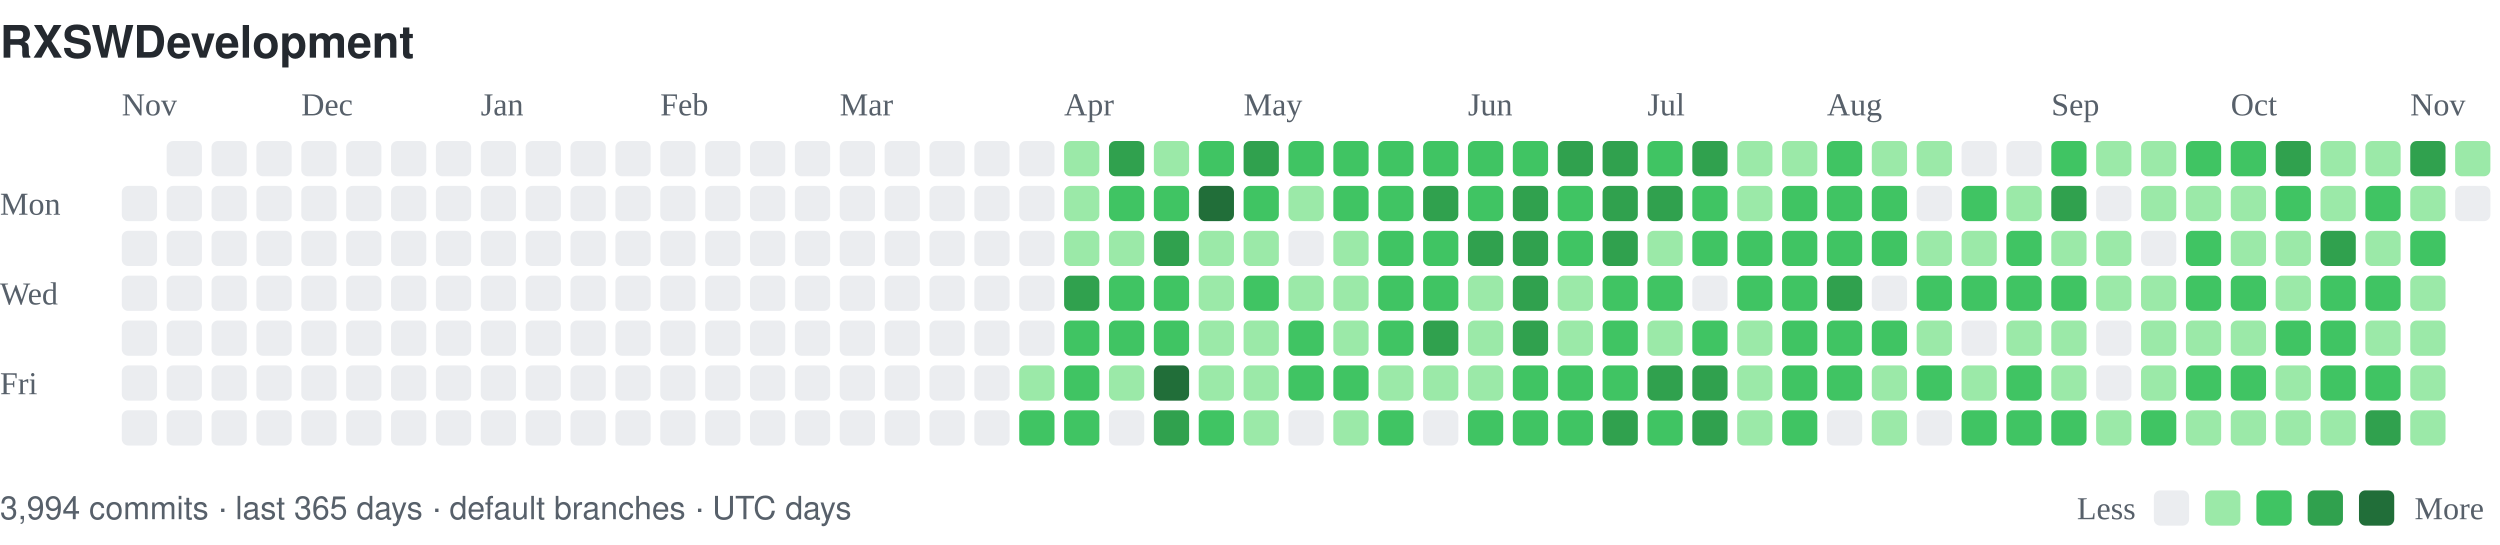
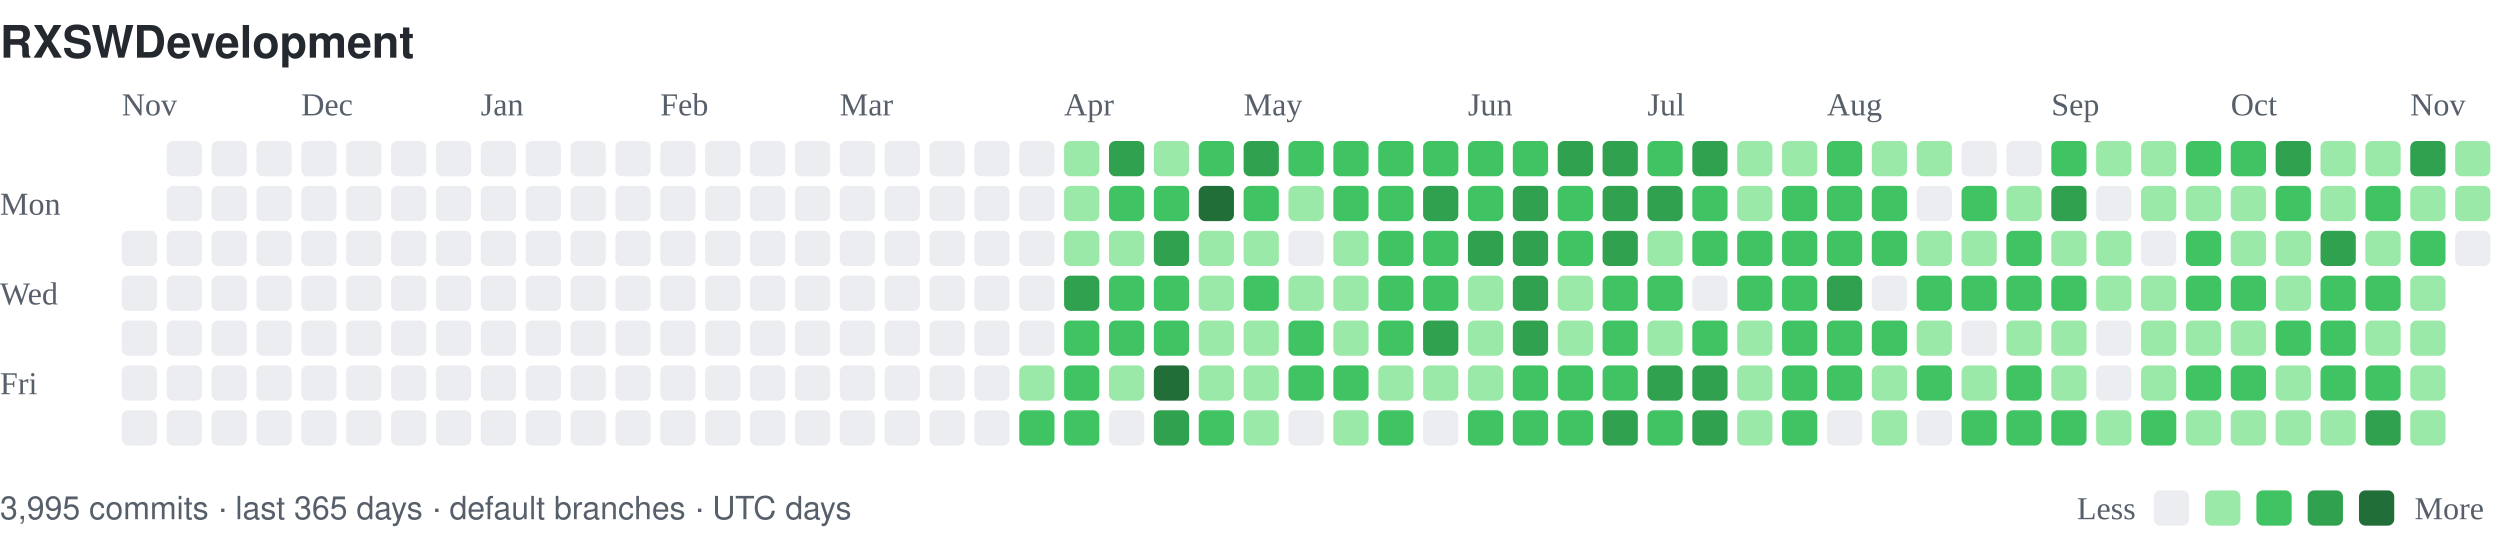
<svg xmlns="http://www.w3.org/2000/svg" width="780" height="170" viewBox="0 0 780 170" role="img">
  <text x="0" y="18" font-size="14" font-weight="600" fill="#24292f" font-family="ui-sans-serif,-apple-system,Segoe UI,Helvetica,Arial,sans-serif">RXSWDevelopment</text>
  <text x="0" y="67" font-size="10" fill="#57606a">Mon</text>
  <text x="0" y="95" font-size="10" fill="#57606a">Wed</text>
  <text x="0" y="123" font-size="10" fill="#57606a">Fri</text>
  <text x="38" y="36" font-size="10" fill="#57606a">Nov</text>
-   <rect x="38" y="58" width="11" height="11" rx="2" fill="#ebedf0" />
  <rect x="38" y="72" width="11" height="11" rx="2" fill="#ebedf0" />
  <rect x="38" y="86" width="11" height="11" rx="2" fill="#ebedf0" />
  <rect x="38" y="100" width="11" height="11" rx="2" fill="#ebedf0" />
  <rect x="38" y="114" width="11" height="11" rx="2" fill="#ebedf0" />
  <rect x="38" y="128" width="11" height="11" rx="2" fill="#ebedf0" />
  <rect x="52" y="44" width="11" height="11" rx="2" fill="#ebedf0" />
  <rect x="52" y="58" width="11" height="11" rx="2" fill="#ebedf0" />
  <rect x="52" y="72" width="11" height="11" rx="2" fill="#ebedf0" />
  <rect x="52" y="86" width="11" height="11" rx="2" fill="#ebedf0" />
  <rect x="52" y="100" width="11" height="11" rx="2" fill="#ebedf0" />
  <rect x="52" y="114" width="11" height="11" rx="2" fill="#ebedf0" />
  <rect x="52" y="128" width="11" height="11" rx="2" fill="#ebedf0" />
  <rect x="66" y="44" width="11" height="11" rx="2" fill="#ebedf0" />
  <rect x="66" y="58" width="11" height="11" rx="2" fill="#ebedf0" />
  <rect x="66" y="72" width="11" height="11" rx="2" fill="#ebedf0" />
  <rect x="66" y="86" width="11" height="11" rx="2" fill="#ebedf0" />
  <rect x="66" y="100" width="11" height="11" rx="2" fill="#ebedf0" />
  <rect x="66" y="114" width="11" height="11" rx="2" fill="#ebedf0" />
  <rect x="66" y="128" width="11" height="11" rx="2" fill="#ebedf0" />
  <rect x="80" y="44" width="11" height="11" rx="2" fill="#ebedf0" />
  <rect x="80" y="58" width="11" height="11" rx="2" fill="#ebedf0" />
  <rect x="80" y="72" width="11" height="11" rx="2" fill="#ebedf0" />
  <rect x="80" y="86" width="11" height="11" rx="2" fill="#ebedf0" />
  <rect x="80" y="100" width="11" height="11" rx="2" fill="#ebedf0" />
  <rect x="80" y="114" width="11" height="11" rx="2" fill="#ebedf0" />
  <rect x="80" y="128" width="11" height="11" rx="2" fill="#ebedf0" />
  <text x="94" y="36" font-size="10" fill="#57606a">Dec</text>
  <rect x="94" y="44" width="11" height="11" rx="2" fill="#ebedf0" />
  <rect x="94" y="58" width="11" height="11" rx="2" fill="#ebedf0" />
  <rect x="94" y="72" width="11" height="11" rx="2" fill="#ebedf0" />
  <rect x="94" y="86" width="11" height="11" rx="2" fill="#ebedf0" />
  <rect x="94" y="100" width="11" height="11" rx="2" fill="#ebedf0" />
  <rect x="94" y="114" width="11" height="11" rx="2" fill="#ebedf0" />
  <rect x="94" y="128" width="11" height="11" rx="2" fill="#ebedf0" />
  <rect x="108" y="44" width="11" height="11" rx="2" fill="#ebedf0" />
  <rect x="108" y="58" width="11" height="11" rx="2" fill="#ebedf0" />
  <rect x="108" y="72" width="11" height="11" rx="2" fill="#ebedf0" />
  <rect x="108" y="86" width="11" height="11" rx="2" fill="#ebedf0" />
  <rect x="108" y="100" width="11" height="11" rx="2" fill="#ebedf0" />
  <rect x="108" y="114" width="11" height="11" rx="2" fill="#ebedf0" />
  <rect x="108" y="128" width="11" height="11" rx="2" fill="#ebedf0" />
  <rect x="122" y="44" width="11" height="11" rx="2" fill="#ebedf0" />
  <rect x="122" y="58" width="11" height="11" rx="2" fill="#ebedf0" />
  <rect x="122" y="72" width="11" height="11" rx="2" fill="#ebedf0" />
  <rect x="122" y="86" width="11" height="11" rx="2" fill="#ebedf0" />
  <rect x="122" y="100" width="11" height="11" rx="2" fill="#ebedf0" />
  <rect x="122" y="114" width="11" height="11" rx="2" fill="#ebedf0" />
  <rect x="122" y="128" width="11" height="11" rx="2" fill="#ebedf0" />
  <rect x="136" y="44" width="11" height="11" rx="2" fill="#ebedf0" />
  <rect x="136" y="58" width="11" height="11" rx="2" fill="#ebedf0" />
  <rect x="136" y="72" width="11" height="11" rx="2" fill="#ebedf0" />
  <rect x="136" y="86" width="11" height="11" rx="2" fill="#ebedf0" />
  <rect x="136" y="100" width="11" height="11" rx="2" fill="#ebedf0" />
  <rect x="136" y="114" width="11" height="11" rx="2" fill="#ebedf0" />
  <rect x="136" y="128" width="11" height="11" rx="2" fill="#ebedf0" />
  <text x="150" y="36" font-size="10" fill="#57606a">Jan</text>
  <rect x="150" y="44" width="11" height="11" rx="2" fill="#ebedf0" />
  <rect x="150" y="58" width="11" height="11" rx="2" fill="#ebedf0" />
  <rect x="150" y="72" width="11" height="11" rx="2" fill="#ebedf0" />
  <rect x="150" y="86" width="11" height="11" rx="2" fill="#ebedf0" />
  <rect x="150" y="100" width="11" height="11" rx="2" fill="#ebedf0" />
  <rect x="150" y="114" width="11" height="11" rx="2" fill="#ebedf0" />
  <rect x="150" y="128" width="11" height="11" rx="2" fill="#ebedf0" />
  <rect x="164" y="44" width="11" height="11" rx="2" fill="#ebedf0" />
  <rect x="164" y="58" width="11" height="11" rx="2" fill="#ebedf0" />
  <rect x="164" y="72" width="11" height="11" rx="2" fill="#ebedf0" />
  <rect x="164" y="86" width="11" height="11" rx="2" fill="#ebedf0" />
  <rect x="164" y="100" width="11" height="11" rx="2" fill="#ebedf0" />
  <rect x="164" y="114" width="11" height="11" rx="2" fill="#ebedf0" />
  <rect x="164" y="128" width="11" height="11" rx="2" fill="#ebedf0" />
  <rect x="178" y="44" width="11" height="11" rx="2" fill="#ebedf0" />
  <rect x="178" y="58" width="11" height="11" rx="2" fill="#ebedf0" />
  <rect x="178" y="72" width="11" height="11" rx="2" fill="#ebedf0" />
  <rect x="178" y="86" width="11" height="11" rx="2" fill="#ebedf0" />
  <rect x="178" y="100" width="11" height="11" rx="2" fill="#ebedf0" />
  <rect x="178" y="114" width="11" height="11" rx="2" fill="#ebedf0" />
  <rect x="178" y="128" width="11" height="11" rx="2" fill="#ebedf0" />
  <rect x="192" y="44" width="11" height="11" rx="2" fill="#ebedf0" />
  <rect x="192" y="58" width="11" height="11" rx="2" fill="#ebedf0" />
  <rect x="192" y="72" width="11" height="11" rx="2" fill="#ebedf0" />
  <rect x="192" y="86" width="11" height="11" rx="2" fill="#ebedf0" />
  <rect x="192" y="100" width="11" height="11" rx="2" fill="#ebedf0" />
  <rect x="192" y="114" width="11" height="11" rx="2" fill="#ebedf0" />
  <rect x="192" y="128" width="11" height="11" rx="2" fill="#ebedf0" />
  <text x="206" y="36" font-size="10" fill="#57606a">Feb</text>
  <rect x="206" y="44" width="11" height="11" rx="2" fill="#ebedf0" />
  <rect x="206" y="58" width="11" height="11" rx="2" fill="#ebedf0" />
  <rect x="206" y="72" width="11" height="11" rx="2" fill="#ebedf0" />
  <rect x="206" y="86" width="11" height="11" rx="2" fill="#ebedf0" />
  <rect x="206" y="100" width="11" height="11" rx="2" fill="#ebedf0" />
  <rect x="206" y="114" width="11" height="11" rx="2" fill="#ebedf0" />
  <rect x="206" y="128" width="11" height="11" rx="2" fill="#ebedf0" />
  <rect x="220" y="44" width="11" height="11" rx="2" fill="#ebedf0" />
  <rect x="220" y="58" width="11" height="11" rx="2" fill="#ebedf0" />
  <rect x="220" y="72" width="11" height="11" rx="2" fill="#ebedf0" />
  <rect x="220" y="86" width="11" height="11" rx="2" fill="#ebedf0" />
  <rect x="220" y="100" width="11" height="11" rx="2" fill="#ebedf0" />
  <rect x="220" y="114" width="11" height="11" rx="2" fill="#ebedf0" />
  <rect x="220" y="128" width="11" height="11" rx="2" fill="#ebedf0" />
  <rect x="234" y="44" width="11" height="11" rx="2" fill="#ebedf0" />
  <rect x="234" y="58" width="11" height="11" rx="2" fill="#ebedf0" />
  <rect x="234" y="72" width="11" height="11" rx="2" fill="#ebedf0" />
  <rect x="234" y="86" width="11" height="11" rx="2" fill="#ebedf0" />
  <rect x="234" y="100" width="11" height="11" rx="2" fill="#ebedf0" />
  <rect x="234" y="114" width="11" height="11" rx="2" fill="#ebedf0" />
  <rect x="234" y="128" width="11" height="11" rx="2" fill="#ebedf0" />
  <rect x="248" y="44" width="11" height="11" rx="2" fill="#ebedf0" />
  <rect x="248" y="58" width="11" height="11" rx="2" fill="#ebedf0" />
  <rect x="248" y="72" width="11" height="11" rx="2" fill="#ebedf0" />
  <rect x="248" y="86" width="11" height="11" rx="2" fill="#ebedf0" />
  <rect x="248" y="100" width="11" height="11" rx="2" fill="#ebedf0" />
  <rect x="248" y="114" width="11" height="11" rx="2" fill="#ebedf0" />
  <rect x="248" y="128" width="11" height="11" rx="2" fill="#ebedf0" />
  <text x="262" y="36" font-size="10" fill="#57606a">Mar</text>
  <rect x="262" y="44" width="11" height="11" rx="2" fill="#ebedf0" />
  <rect x="262" y="58" width="11" height="11" rx="2" fill="#ebedf0" />
  <rect x="262" y="72" width="11" height="11" rx="2" fill="#ebedf0" />
  <rect x="262" y="86" width="11" height="11" rx="2" fill="#ebedf0" />
  <rect x="262" y="100" width="11" height="11" rx="2" fill="#ebedf0" />
  <rect x="262" y="114" width="11" height="11" rx="2" fill="#ebedf0" />
  <rect x="262" y="128" width="11" height="11" rx="2" fill="#ebedf0" />
  <rect x="276" y="44" width="11" height="11" rx="2" fill="#ebedf0" />
  <rect x="276" y="58" width="11" height="11" rx="2" fill="#ebedf0" />
  <rect x="276" y="72" width="11" height="11" rx="2" fill="#ebedf0" />
  <rect x="276" y="86" width="11" height="11" rx="2" fill="#ebedf0" />
  <rect x="276" y="100" width="11" height="11" rx="2" fill="#ebedf0" />
  <rect x="276" y="114" width="11" height="11" rx="2" fill="#ebedf0" />
  <rect x="276" y="128" width="11" height="11" rx="2" fill="#ebedf0" />
  <rect x="290" y="44" width="11" height="11" rx="2" fill="#ebedf0" />
  <rect x="290" y="58" width="11" height="11" rx="2" fill="#ebedf0" />
  <rect x="290" y="72" width="11" height="11" rx="2" fill="#ebedf0" />
  <rect x="290" y="86" width="11" height="11" rx="2" fill="#ebedf0" />
  <rect x="290" y="100" width="11" height="11" rx="2" fill="#ebedf0" />
  <rect x="290" y="114" width="11" height="11" rx="2" fill="#ebedf0" />
  <rect x="290" y="128" width="11" height="11" rx="2" fill="#ebedf0" />
  <rect x="304" y="44" width="11" height="11" rx="2" fill="#ebedf0" />
  <rect x="304" y="58" width="11" height="11" rx="2" fill="#ebedf0" />
  <rect x="304" y="72" width="11" height="11" rx="2" fill="#ebedf0" />
  <rect x="304" y="86" width="11" height="11" rx="2" fill="#ebedf0" />
  <rect x="304" y="100" width="11" height="11" rx="2" fill="#ebedf0" />
  <rect x="304" y="114" width="11" height="11" rx="2" fill="#ebedf0" />
  <rect x="304" y="128" width="11" height="11" rx="2" fill="#ebedf0" />
  <rect x="318" y="44" width="11" height="11" rx="2" fill="#ebedf0" />
  <rect x="318" y="58" width="11" height="11" rx="2" fill="#ebedf0" />
  <rect x="318" y="72" width="11" height="11" rx="2" fill="#ebedf0" />
  <rect x="318" y="86" width="11" height="11" rx="2" fill="#ebedf0" />
  <rect x="318" y="100" width="11" height="11" rx="2" fill="#ebedf0" />
  <rect x="318" y="114" width="11" height="11" rx="2" fill="#9be9a8" />
  <rect x="318" y="128" width="11" height="11" rx="2" fill="#40c463" />
  <text x="332" y="36" font-size="10" fill="#57606a">Apr</text>
  <rect x="332" y="44" width="11" height="11" rx="2" fill="#9be9a8" />
  <rect x="332" y="58" width="11" height="11" rx="2" fill="#9be9a8" />
  <rect x="332" y="72" width="11" height="11" rx="2" fill="#9be9a8" />
  <rect x="332" y="86" width="11" height="11" rx="2" fill="#30a14e" />
  <rect x="332" y="100" width="11" height="11" rx="2" fill="#40c463" />
  <rect x="332" y="114" width="11" height="11" rx="2" fill="#40c463" />
  <rect x="332" y="128" width="11" height="11" rx="2" fill="#40c463" />
  <rect x="346" y="44" width="11" height="11" rx="2" fill="#30a14e" />
  <rect x="346" y="58" width="11" height="11" rx="2" fill="#40c463" />
  <rect x="346" y="72" width="11" height="11" rx="2" fill="#9be9a8" />
  <rect x="346" y="86" width="11" height="11" rx="2" fill="#40c463" />
  <rect x="346" y="100" width="11" height="11" rx="2" fill="#40c463" />
  <rect x="346" y="114" width="11" height="11" rx="2" fill="#9be9a8" />
  <rect x="346" y="128" width="11" height="11" rx="2" fill="#ebedf0" />
  <rect x="360" y="44" width="11" height="11" rx="2" fill="#9be9a8" />
  <rect x="360" y="58" width="11" height="11" rx="2" fill="#40c463" />
  <rect x="360" y="72" width="11" height="11" rx="2" fill="#30a14e" />
  <rect x="360" y="86" width="11" height="11" rx="2" fill="#40c463" />
  <rect x="360" y="100" width="11" height="11" rx="2" fill="#40c463" />
  <rect x="360" y="114" width="11" height="11" rx="2" fill="#216e39" />
  <rect x="360" y="128" width="11" height="11" rx="2" fill="#30a14e" />
  <rect x="374" y="44" width="11" height="11" rx="2" fill="#40c463" />
  <rect x="374" y="58" width="11" height="11" rx="2" fill="#216e39" />
  <rect x="374" y="72" width="11" height="11" rx="2" fill="#9be9a8" />
  <rect x="374" y="86" width="11" height="11" rx="2" fill="#9be9a8" />
  <rect x="374" y="100" width="11" height="11" rx="2" fill="#9be9a8" />
  <rect x="374" y="114" width="11" height="11" rx="2" fill="#9be9a8" />
  <rect x="374" y="128" width="11" height="11" rx="2" fill="#40c463" />
  <text x="388" y="36" font-size="10" fill="#57606a">May</text>
  <rect x="388" y="44" width="11" height="11" rx="2" fill="#30a14e" />
  <rect x="388" y="58" width="11" height="11" rx="2" fill="#40c463" />
  <rect x="388" y="72" width="11" height="11" rx="2" fill="#9be9a8" />
  <rect x="388" y="86" width="11" height="11" rx="2" fill="#40c463" />
  <rect x="388" y="100" width="11" height="11" rx="2" fill="#9be9a8" />
  <rect x="388" y="114" width="11" height="11" rx="2" fill="#9be9a8" />
  <rect x="388" y="128" width="11" height="11" rx="2" fill="#9be9a8" />
  <rect x="402" y="44" width="11" height="11" rx="2" fill="#40c463" />
  <rect x="402" y="58" width="11" height="11" rx="2" fill="#9be9a8" />
  <rect x="402" y="72" width="11" height="11" rx="2" fill="#ebedf0" />
  <rect x="402" y="86" width="11" height="11" rx="2" fill="#9be9a8" />
  <rect x="402" y="100" width="11" height="11" rx="2" fill="#40c463" />
  <rect x="402" y="114" width="11" height="11" rx="2" fill="#40c463" />
  <rect x="402" y="128" width="11" height="11" rx="2" fill="#ebedf0" />
  <rect x="416" y="44" width="11" height="11" rx="2" fill="#40c463" />
  <rect x="416" y="58" width="11" height="11" rx="2" fill="#40c463" />
  <rect x="416" y="72" width="11" height="11" rx="2" fill="#9be9a8" />
  <rect x="416" y="86" width="11" height="11" rx="2" fill="#9be9a8" />
  <rect x="416" y="100" width="11" height="11" rx="2" fill="#9be9a8" />
  <rect x="416" y="114" width="11" height="11" rx="2" fill="#40c463" />
  <rect x="416" y="128" width="11" height="11" rx="2" fill="#9be9a8" />
  <rect x="430" y="44" width="11" height="11" rx="2" fill="#40c463" />
  <rect x="430" y="58" width="11" height="11" rx="2" fill="#40c463" />
  <rect x="430" y="72" width="11" height="11" rx="2" fill="#40c463" />
  <rect x="430" y="86" width="11" height="11" rx="2" fill="#40c463" />
  <rect x="430" y="100" width="11" height="11" rx="2" fill="#40c463" />
  <rect x="430" y="114" width="11" height="11" rx="2" fill="#9be9a8" />
  <rect x="430" y="128" width="11" height="11" rx="2" fill="#40c463" />
  <rect x="444" y="44" width="11" height="11" rx="2" fill="#40c463" />
  <rect x="444" y="58" width="11" height="11" rx="2" fill="#30a14e" />
  <rect x="444" y="72" width="11" height="11" rx="2" fill="#40c463" />
  <rect x="444" y="86" width="11" height="11" rx="2" fill="#40c463" />
  <rect x="444" y="100" width="11" height="11" rx="2" fill="#30a14e" />
  <rect x="444" y="114" width="11" height="11" rx="2" fill="#9be9a8" />
  <rect x="444" y="128" width="11" height="11" rx="2" fill="#ebedf0" />
  <text x="458" y="36" font-size="10" fill="#57606a">Jun</text>
  <rect x="458" y="44" width="11" height="11" rx="2" fill="#40c463" />
  <rect x="458" y="58" width="11" height="11" rx="2" fill="#40c463" />
  <rect x="458" y="72" width="11" height="11" rx="2" fill="#30a14e" />
  <rect x="458" y="86" width="11" height="11" rx="2" fill="#9be9a8" />
  <rect x="458" y="100" width="11" height="11" rx="2" fill="#9be9a8" />
  <rect x="458" y="114" width="11" height="11" rx="2" fill="#9be9a8" />
  <rect x="458" y="128" width="11" height="11" rx="2" fill="#40c463" />
  <rect x="472" y="44" width="11" height="11" rx="2" fill="#40c463" />
  <rect x="472" y="58" width="11" height="11" rx="2" fill="#30a14e" />
  <rect x="472" y="72" width="11" height="11" rx="2" fill="#30a14e" />
  <rect x="472" y="86" width="11" height="11" rx="2" fill="#30a14e" />
  <rect x="472" y="100" width="11" height="11" rx="2" fill="#30a14e" />
  <rect x="472" y="114" width="11" height="11" rx="2" fill="#40c463" />
  <rect x="472" y="128" width="11" height="11" rx="2" fill="#40c463" />
  <rect x="486" y="44" width="11" height="11" rx="2" fill="#30a14e" />
  <rect x="486" y="58" width="11" height="11" rx="2" fill="#40c463" />
  <rect x="486" y="72" width="11" height="11" rx="2" fill="#40c463" />
  <rect x="486" y="86" width="11" height="11" rx="2" fill="#9be9a8" />
  <rect x="486" y="100" width="11" height="11" rx="2" fill="#9be9a8" />
  <rect x="486" y="114" width="11" height="11" rx="2" fill="#40c463" />
  <rect x="486" y="128" width="11" height="11" rx="2" fill="#40c463" />
  <rect x="500" y="44" width="11" height="11" rx="2" fill="#30a14e" />
  <rect x="500" y="58" width="11" height="11" rx="2" fill="#30a14e" />
  <rect x="500" y="72" width="11" height="11" rx="2" fill="#30a14e" />
  <rect x="500" y="86" width="11" height="11" rx="2" fill="#40c463" />
  <rect x="500" y="100" width="11" height="11" rx="2" fill="#40c463" />
  <rect x="500" y="114" width="11" height="11" rx="2" fill="#40c463" />
  <rect x="500" y="128" width="11" height="11" rx="2" fill="#30a14e" />
  <text x="514" y="36" font-size="10" fill="#57606a">Jul</text>
  <rect x="514" y="44" width="11" height="11" rx="2" fill="#40c463" />
  <rect x="514" y="58" width="11" height="11" rx="2" fill="#30a14e" />
  <rect x="514" y="72" width="11" height="11" rx="2" fill="#9be9a8" />
  <rect x="514" y="86" width="11" height="11" rx="2" fill="#40c463" />
  <rect x="514" y="100" width="11" height="11" rx="2" fill="#9be9a8" />
  <rect x="514" y="114" width="11" height="11" rx="2" fill="#30a14e" />
  <rect x="514" y="128" width="11" height="11" rx="2" fill="#40c463" />
  <rect x="528" y="44" width="11" height="11" rx="2" fill="#30a14e" />
  <rect x="528" y="58" width="11" height="11" rx="2" fill="#40c463" />
  <rect x="528" y="72" width="11" height="11" rx="2" fill="#40c463" />
  <rect x="528" y="86" width="11" height="11" rx="2" fill="#ebedf0" />
  <rect x="528" y="100" width="11" height="11" rx="2" fill="#40c463" />
  <rect x="528" y="114" width="11" height="11" rx="2" fill="#30a14e" />
  <rect x="528" y="128" width="11" height="11" rx="2" fill="#30a14e" />
  <rect x="542" y="44" width="11" height="11" rx="2" fill="#9be9a8" />
  <rect x="542" y="58" width="11" height="11" rx="2" fill="#9be9a8" />
  <rect x="542" y="72" width="11" height="11" rx="2" fill="#40c463" />
  <rect x="542" y="86" width="11" height="11" rx="2" fill="#40c463" />
  <rect x="542" y="100" width="11" height="11" rx="2" fill="#9be9a8" />
  <rect x="542" y="114" width="11" height="11" rx="2" fill="#9be9a8" />
  <rect x="542" y="128" width="11" height="11" rx="2" fill="#9be9a8" />
  <rect x="556" y="44" width="11" height="11" rx="2" fill="#9be9a8" />
  <rect x="556" y="58" width="11" height="11" rx="2" fill="#40c463" />
  <rect x="556" y="72" width="11" height="11" rx="2" fill="#40c463" />
  <rect x="556" y="86" width="11" height="11" rx="2" fill="#40c463" />
  <rect x="556" y="100" width="11" height="11" rx="2" fill="#40c463" />
  <rect x="556" y="114" width="11" height="11" rx="2" fill="#40c463" />
  <rect x="556" y="128" width="11" height="11" rx="2" fill="#40c463" />
  <text x="570" y="36" font-size="10" fill="#57606a">Aug</text>
  <rect x="570" y="44" width="11" height="11" rx="2" fill="#40c463" />
  <rect x="570" y="58" width="11" height="11" rx="2" fill="#40c463" />
  <rect x="570" y="72" width="11" height="11" rx="2" fill="#40c463" />
  <rect x="570" y="86" width="11" height="11" rx="2" fill="#30a14e" />
  <rect x="570" y="100" width="11" height="11" rx="2" fill="#40c463" />
  <rect x="570" y="114" width="11" height="11" rx="2" fill="#40c463" />
  <rect x="570" y="128" width="11" height="11" rx="2" fill="#ebedf0" />
  <rect x="584" y="44" width="11" height="11" rx="2" fill="#9be9a8" />
  <rect x="584" y="58" width="11" height="11" rx="2" fill="#40c463" />
  <rect x="584" y="72" width="11" height="11" rx="2" fill="#40c463" />
  <rect x="584" y="86" width="11" height="11" rx="2" fill="#ebedf0" />
  <rect x="584" y="100" width="11" height="11" rx="2" fill="#40c463" />
  <rect x="584" y="114" width="11" height="11" rx="2" fill="#9be9a8" />
  <rect x="584" y="128" width="11" height="11" rx="2" fill="#9be9a8" />
  <rect x="598" y="44" width="11" height="11" rx="2" fill="#9be9a8" />
  <rect x="598" y="58" width="11" height="11" rx="2" fill="#ebedf0" />
  <rect x="598" y="72" width="11" height="11" rx="2" fill="#9be9a8" />
  <rect x="598" y="86" width="11" height="11" rx="2" fill="#40c463" />
  <rect x="598" y="100" width="11" height="11" rx="2" fill="#9be9a8" />
  <rect x="598" y="114" width="11" height="11" rx="2" fill="#40c463" />
  <rect x="598" y="128" width="11" height="11" rx="2" fill="#ebedf0" />
  <rect x="612" y="44" width="11" height="11" rx="2" fill="#ebedf0" />
  <rect x="612" y="58" width="11" height="11" rx="2" fill="#40c463" />
  <rect x="612" y="72" width="11" height="11" rx="2" fill="#9be9a8" />
  <rect x="612" y="86" width="11" height="11" rx="2" fill="#40c463" />
  <rect x="612" y="100" width="11" height="11" rx="2" fill="#ebedf0" />
  <rect x="612" y="114" width="11" height="11" rx="2" fill="#9be9a8" />
  <rect x="612" y="128" width="11" height="11" rx="2" fill="#40c463" />
  <rect x="626" y="44" width="11" height="11" rx="2" fill="#ebedf0" />
  <rect x="626" y="58" width="11" height="11" rx="2" fill="#9be9a8" />
  <rect x="626" y="72" width="11" height="11" rx="2" fill="#40c463" />
  <rect x="626" y="86" width="11" height="11" rx="2" fill="#40c463" />
  <rect x="626" y="100" width="11" height="11" rx="2" fill="#9be9a8" />
  <rect x="626" y="114" width="11" height="11" rx="2" fill="#40c463" />
  <rect x="626" y="128" width="11" height="11" rx="2" fill="#40c463" />
  <text x="640" y="36" font-size="10" fill="#57606a">Sep</text>
  <rect x="640" y="44" width="11" height="11" rx="2" fill="#40c463" />
  <rect x="640" y="58" width="11" height="11" rx="2" fill="#30a14e" />
  <rect x="640" y="72" width="11" height="11" rx="2" fill="#9be9a8" />
  <rect x="640" y="86" width="11" height="11" rx="2" fill="#40c463" />
  <rect x="640" y="100" width="11" height="11" rx="2" fill="#9be9a8" />
  <rect x="640" y="114" width="11" height="11" rx="2" fill="#9be9a8" />
  <rect x="640" y="128" width="11" height="11" rx="2" fill="#40c463" />
  <rect x="654" y="44" width="11" height="11" rx="2" fill="#9be9a8" />
  <rect x="654" y="58" width="11" height="11" rx="2" fill="#ebedf0" />
  <rect x="654" y="72" width="11" height="11" rx="2" fill="#9be9a8" />
  <rect x="654" y="86" width="11" height="11" rx="2" fill="#9be9a8" />
  <rect x="654" y="100" width="11" height="11" rx="2" fill="#ebedf0" />
  <rect x="654" y="114" width="11" height="11" rx="2" fill="#ebedf0" />
  <rect x="654" y="128" width="11" height="11" rx="2" fill="#9be9a8" />
  <rect x="668" y="44" width="11" height="11" rx="2" fill="#9be9a8" />
  <rect x="668" y="58" width="11" height="11" rx="2" fill="#9be9a8" />
  <rect x="668" y="72" width="11" height="11" rx="2" fill="#ebedf0" />
  <rect x="668" y="86" width="11" height="11" rx="2" fill="#9be9a8" />
  <rect x="668" y="100" width="11" height="11" rx="2" fill="#9be9a8" />
  <rect x="668" y="114" width="11" height="11" rx="2" fill="#9be9a8" />
  <rect x="668" y="128" width="11" height="11" rx="2" fill="#40c463" />
  <rect x="682" y="44" width="11" height="11" rx="2" fill="#40c463" />
  <rect x="682" y="58" width="11" height="11" rx="2" fill="#9be9a8" />
  <rect x="682" y="72" width="11" height="11" rx="2" fill="#40c463" />
  <rect x="682" y="86" width="11" height="11" rx="2" fill="#40c463" />
  <rect x="682" y="100" width="11" height="11" rx="2" fill="#9be9a8" />
  <rect x="682" y="114" width="11" height="11" rx="2" fill="#40c463" />
  <rect x="682" y="128" width="11" height="11" rx="2" fill="#9be9a8" />
  <text x="696" y="36" font-size="10" fill="#57606a">Oct</text>
  <rect x="696" y="44" width="11" height="11" rx="2" fill="#40c463" />
  <rect x="696" y="58" width="11" height="11" rx="2" fill="#9be9a8" />
  <rect x="696" y="72" width="11" height="11" rx="2" fill="#9be9a8" />
  <rect x="696" y="86" width="11" height="11" rx="2" fill="#40c463" />
  <rect x="696" y="100" width="11" height="11" rx="2" fill="#9be9a8" />
  <rect x="696" y="114" width="11" height="11" rx="2" fill="#40c463" />
  <rect x="696" y="128" width="11" height="11" rx="2" fill="#9be9a8" />
  <rect x="710" y="44" width="11" height="11" rx="2" fill="#30a14e" />
  <rect x="710" y="58" width="11" height="11" rx="2" fill="#40c463" />
  <rect x="710" y="72" width="11" height="11" rx="2" fill="#9be9a8" />
  <rect x="710" y="86" width="11" height="11" rx="2" fill="#9be9a8" />
  <rect x="710" y="100" width="11" height="11" rx="2" fill="#40c463" />
  <rect x="710" y="114" width="11" height="11" rx="2" fill="#9be9a8" />
  <rect x="710" y="128" width="11" height="11" rx="2" fill="#9be9a8" />
  <rect x="724" y="44" width="11" height="11" rx="2" fill="#9be9a8" />
  <rect x="724" y="58" width="11" height="11" rx="2" fill="#9be9a8" />
  <rect x="724" y="72" width="11" height="11" rx="2" fill="#30a14e" />
  <rect x="724" y="86" width="11" height="11" rx="2" fill="#40c463" />
  <rect x="724" y="100" width="11" height="11" rx="2" fill="#40c463" />
  <rect x="724" y="114" width="11" height="11" rx="2" fill="#40c463" />
  <rect x="724" y="128" width="11" height="11" rx="2" fill="#9be9a8" />
  <rect x="738" y="44" width="11" height="11" rx="2" fill="#9be9a8" />
  <rect x="738" y="58" width="11" height="11" rx="2" fill="#40c463" />
  <rect x="738" y="72" width="11" height="11" rx="2" fill="#9be9a8" />
  <rect x="738" y="86" width="11" height="11" rx="2" fill="#40c463" />
  <rect x="738" y="100" width="11" height="11" rx="2" fill="#9be9a8" />
  <rect x="738" y="114" width="11" height="11" rx="2" fill="#40c463" />
  <rect x="738" y="128" width="11" height="11" rx="2" fill="#30a14e" />
  <text x="752" y="36" font-size="10" fill="#57606a">Nov</text>
  <rect x="752" y="44" width="11" height="11" rx="2" fill="#30a14e" />
  <rect x="752" y="58" width="11" height="11" rx="2" fill="#9be9a8" />
  <rect x="752" y="72" width="11" height="11" rx="2" fill="#40c463" />
  <rect x="752" y="86" width="11" height="11" rx="2" fill="#9be9a8" />
  <rect x="752" y="100" width="11" height="11" rx="2" fill="#9be9a8" />
  <rect x="752" y="114" width="11" height="11" rx="2" fill="#9be9a8" />
  <rect x="752" y="128" width="11" height="11" rx="2" fill="#9be9a8" />
  <rect x="766" y="44" width="11" height="11" rx="2" fill="#9be9a8" />
-   <rect x="766" y="58" width="11" height="11" rx="2" fill="#ebedf0" />
+   <rect x="766" y="58" width="11" height="11" rx="2" fill="#9be9a8" />
+   <rect x="766" y="72" width="11" height="11" rx="2" fill="#ebedf0" />
  <text x="648" y="162" font-size="10" fill="#57606a">Less</text>
  <rect x="672" y="153" width="11" height="11" rx="2" fill="#ebedf0" />
  <rect x="688" y="153" width="11" height="11" rx="2" fill="#9be9a8" />
  <rect x="704" y="153" width="11" height="11" rx="2" fill="#40c463" />
  <rect x="720" y="153" width="11" height="11" rx="2" fill="#30a14e" />
  <rect x="736" y="153" width="11" height="11" rx="2" fill="#216e39" />
  <text x="775" y="162" font-size="10" fill="#57606a" text-anchor="end">More</text>
-   <text x="0" y="162" font-size="10" fill="#57606a" font-family="ui-sans-serif,-apple-system,Segoe UI,Helvetica,Arial,sans-serif">3,994 commits · last 365 days · default branches · UTC days</text>
+   <text x="0" y="162" font-size="10" fill="#57606a" font-family="ui-sans-serif,-apple-system,Segoe UI,Helvetica,Arial,sans-serif">3,995 commits · last 365 days · default branches · UTC days</text>
</svg>
